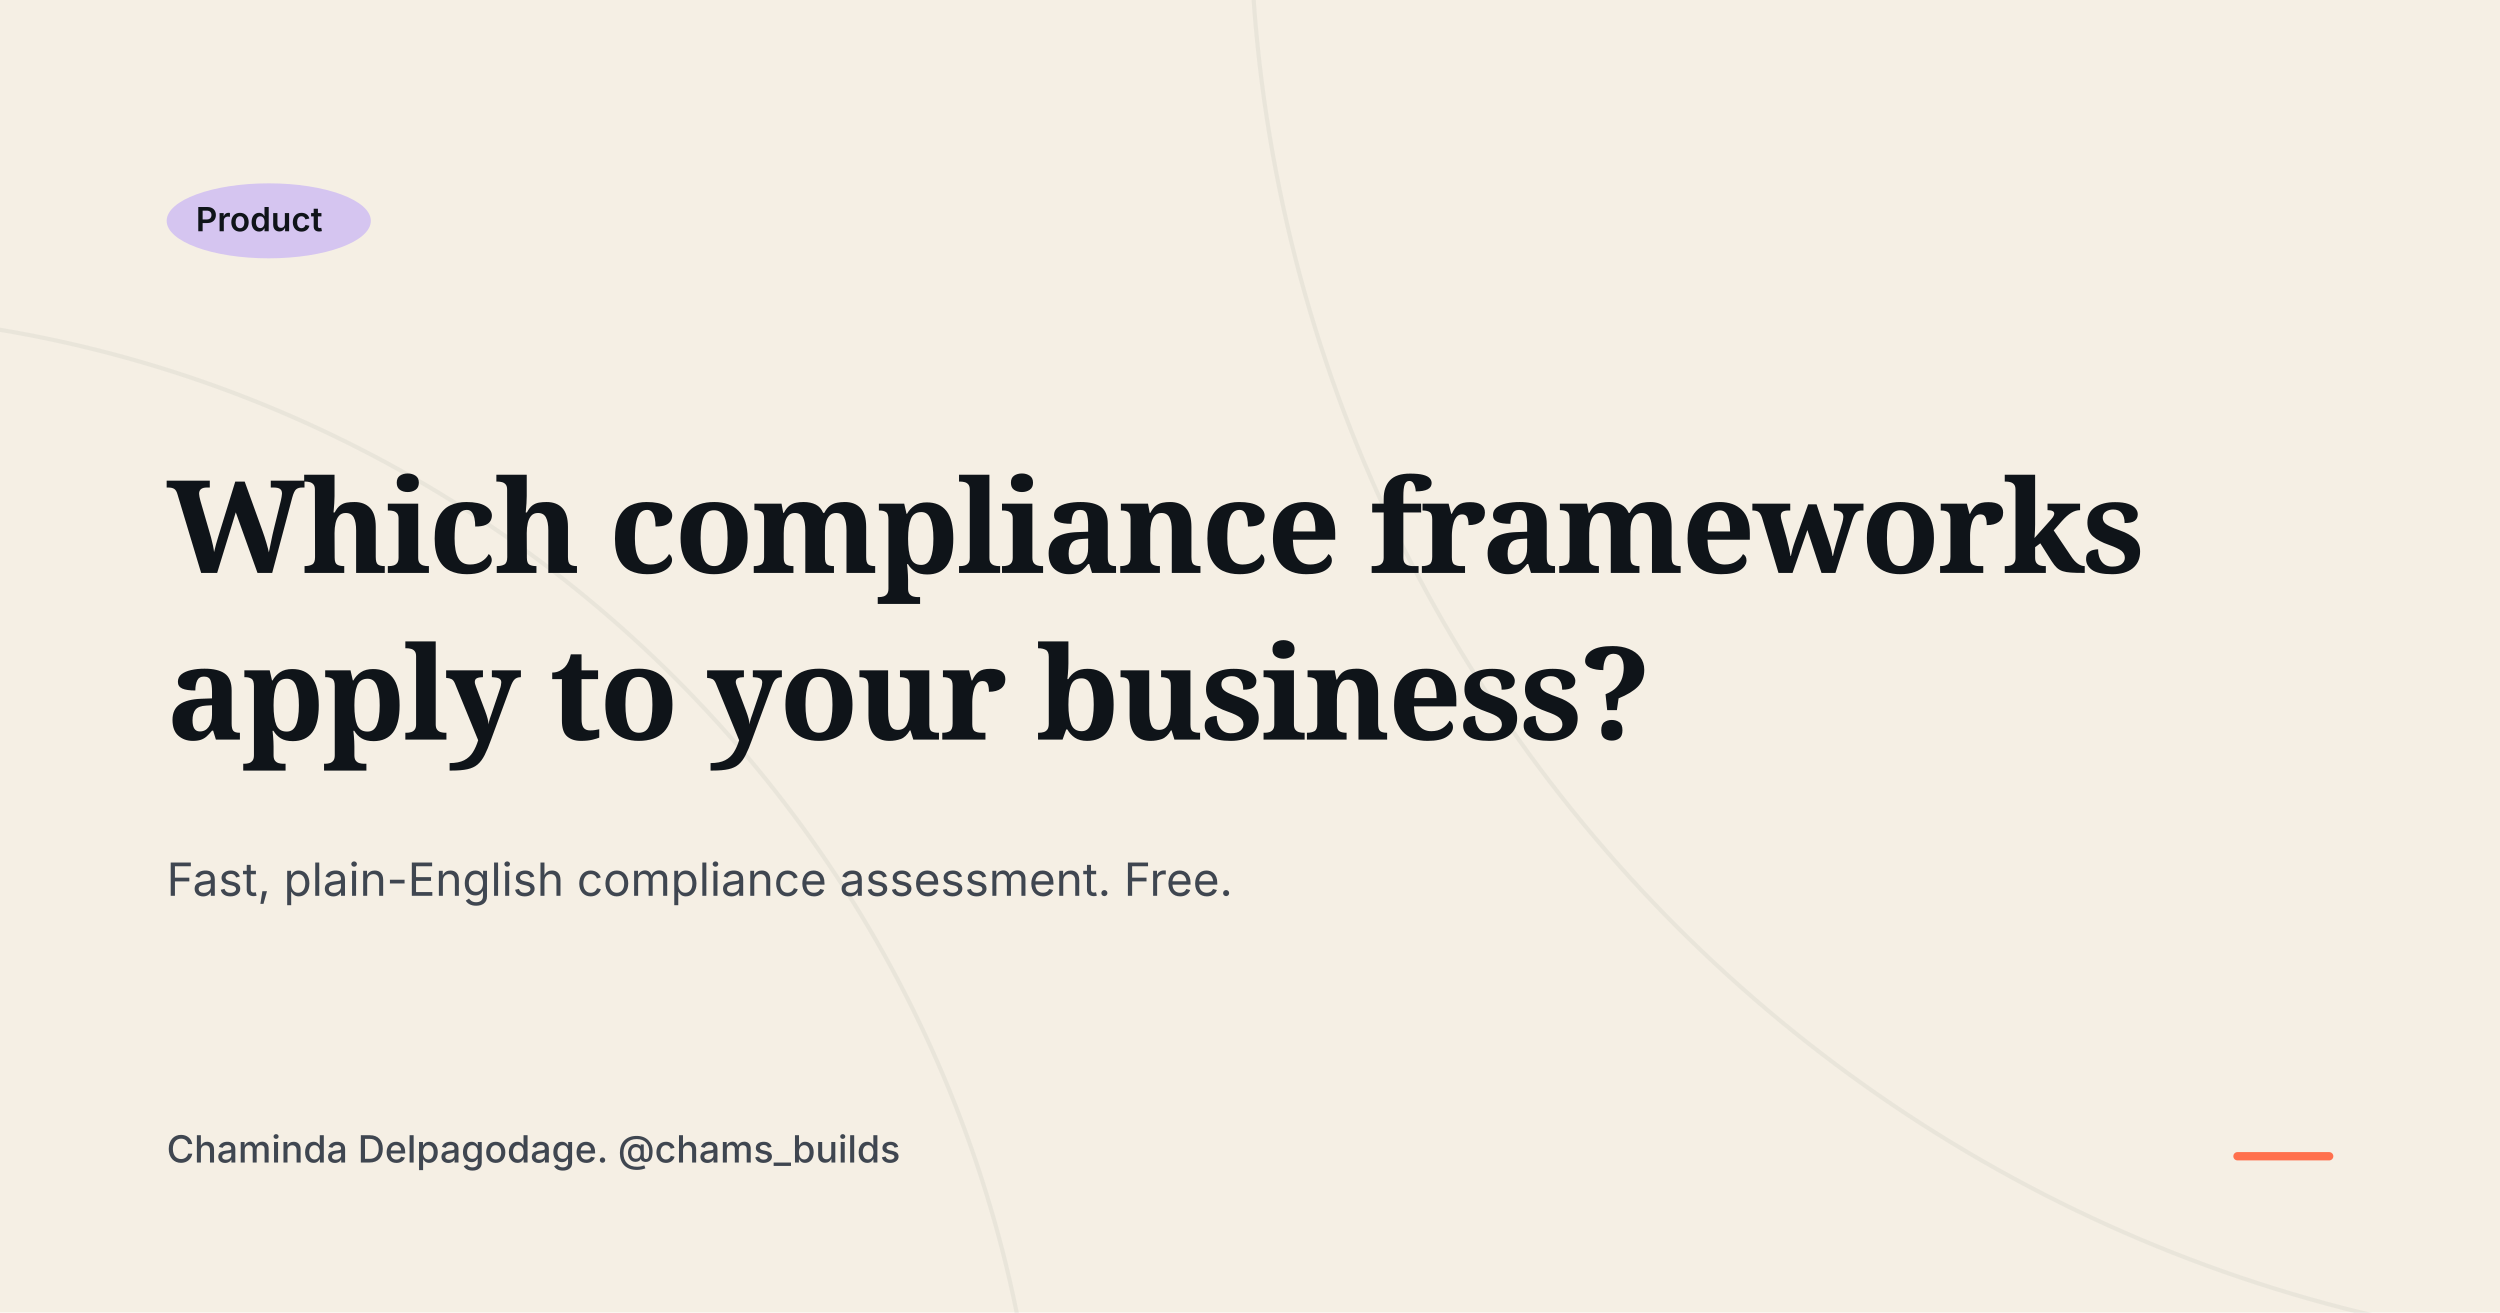
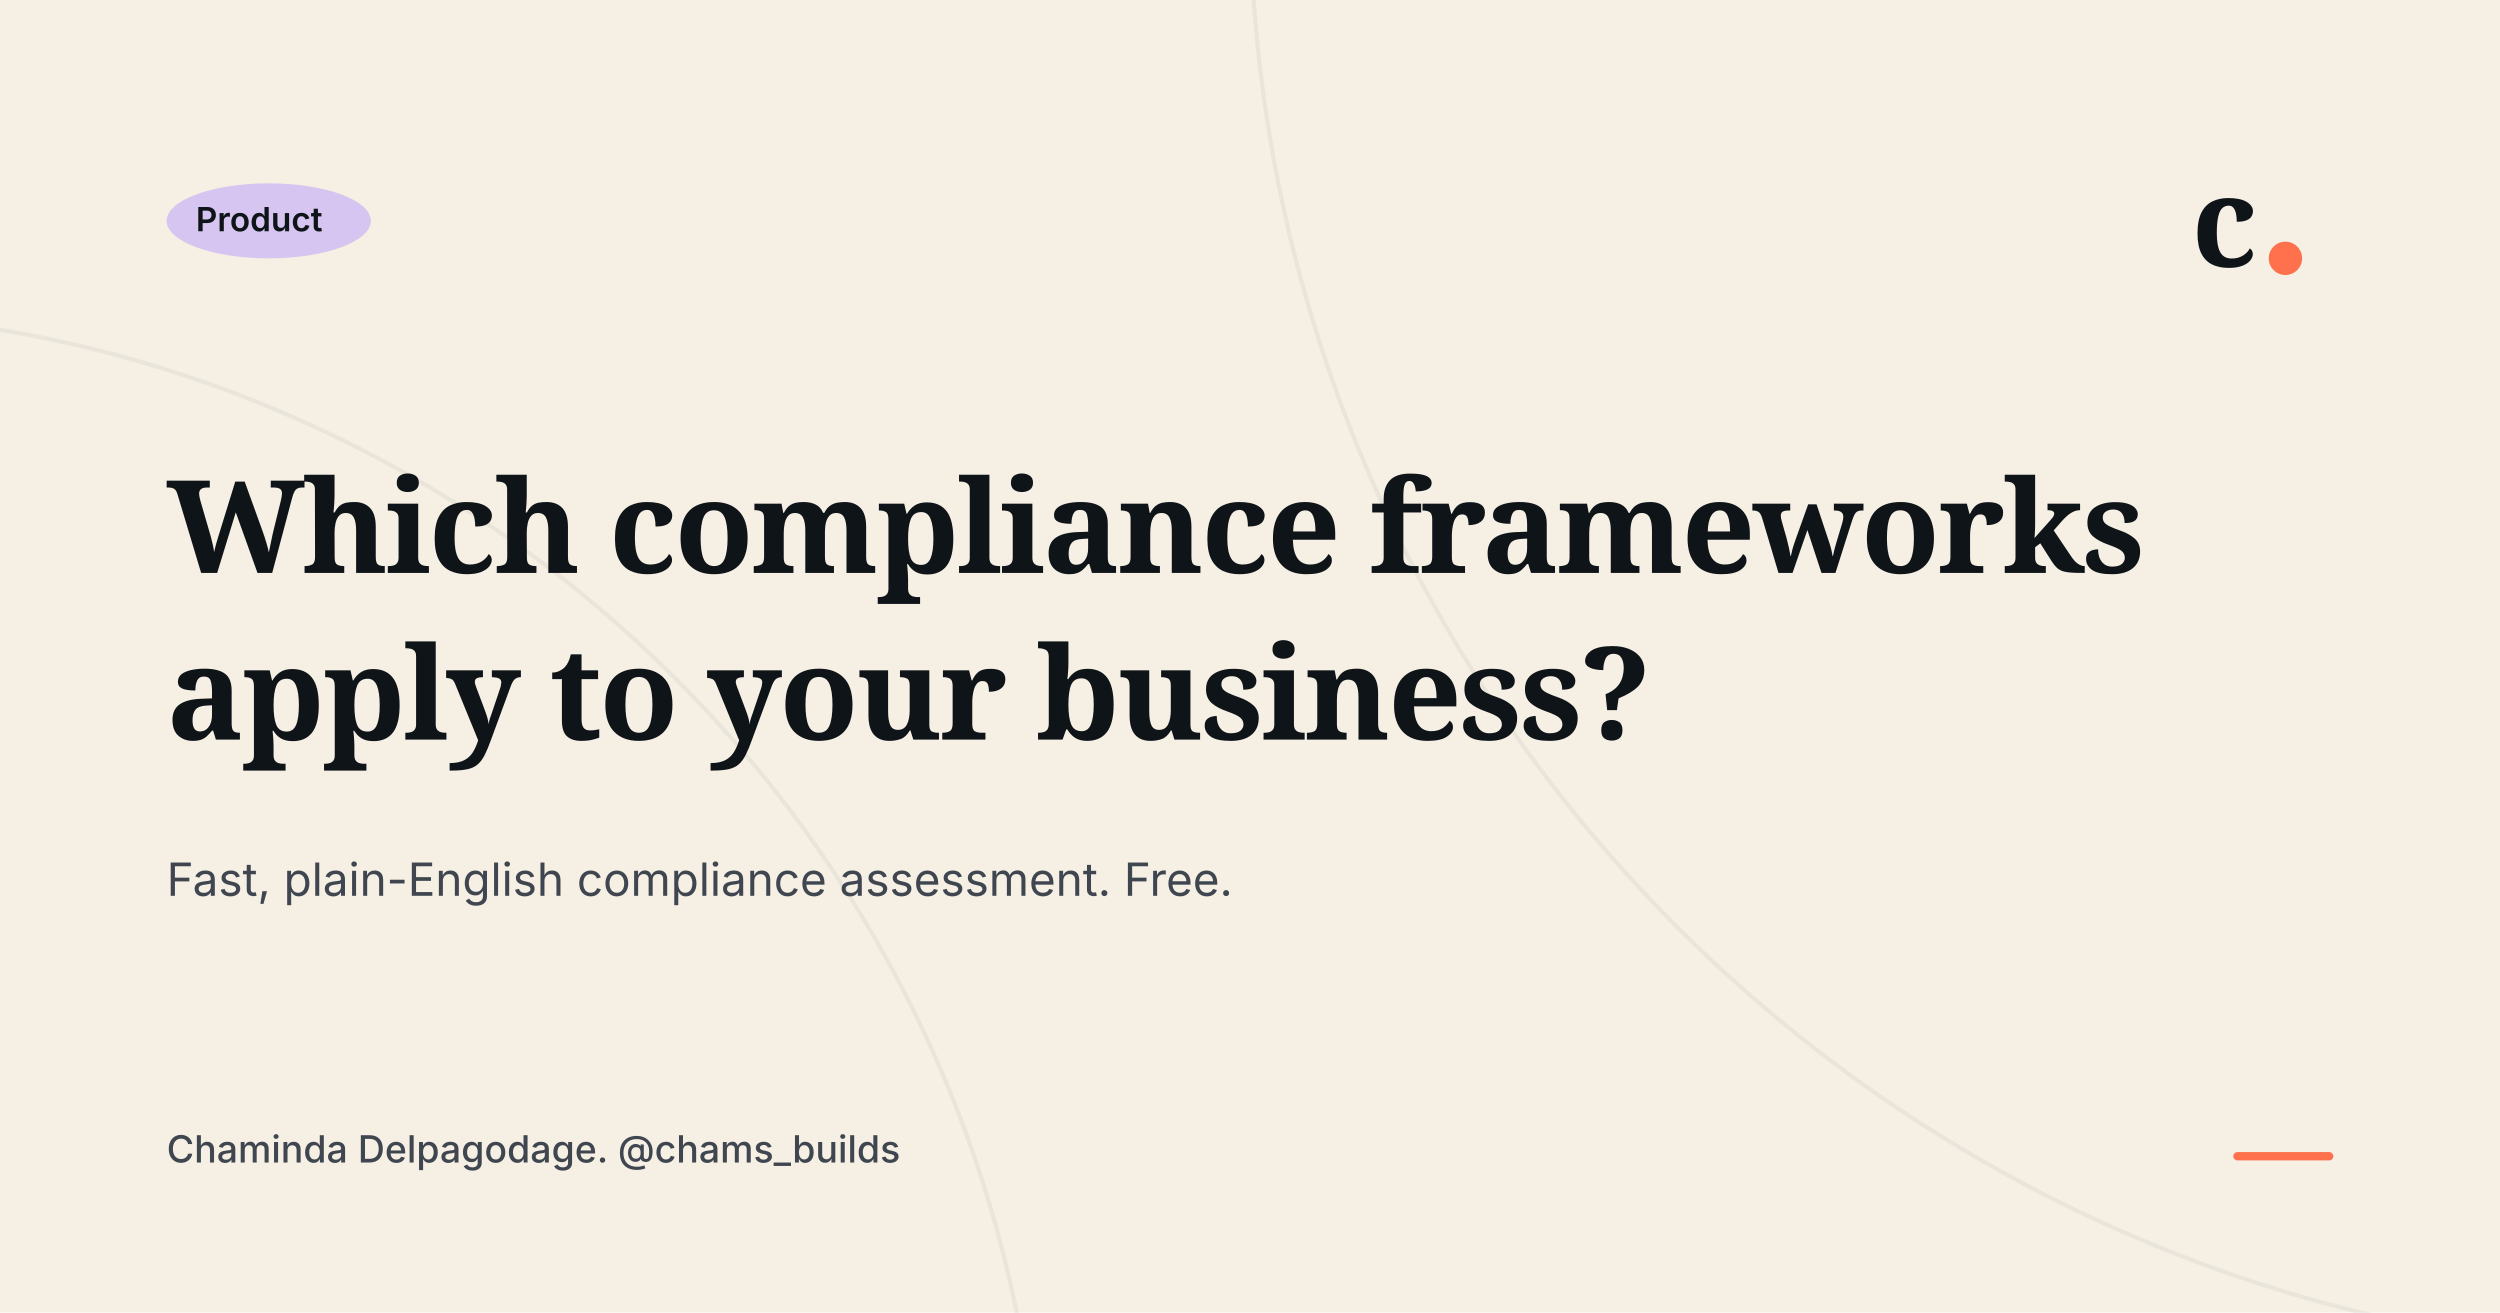
<svg xmlns="http://www.w3.org/2000/svg" width="1200" height="630" viewBox="0 0 1200 630">
  <defs>
    <style>
      .bg      { fill: #F5EFE4; }
      .pill    { fill: #D5C5F0; }
      .label   { font-family: 'Inter', sans-serif; font-weight: 600; font-size: 16px; fill: #0F1419; }
      .headline{ font-family: 'Fraunces', 'Lora', Georgia, serif; font-weight: 600; font-size: 62px; fill: #0F1419; letter-spacing: -1.2px; }
      .sub     { font-family: 'Inter', sans-serif; font-weight: 400; font-size: 22px; fill: #3F4650; }
      .byline  { font-family: 'Inter', sans-serif; font-weight: 500; font-size: 18px; fill: #3F4650; }
      .bar     { fill: #FF704D; }
      .curve   { stroke: rgba(15,20,25,0.05); stroke-width: 2; fill: none; }
    </style>
  </defs>
  <rect class="bg" width="1200" height="630" />
  <circle class="curve" cx="1300" cy="-50" r="700" />
  <circle class="curve" cx="-100" cy="750" r="600" />
  <g transform="translate(80,88)">
    <rect class="pill" x="0" y="0" rx="999" ry="999" width="98" height="36" />
    <text class="label" x="14" y="23">Product</text>
  </g>
  <text class="headline" x="80" y="275">Which compliance frameworks</text>
  <text class="headline" x="80" y="355">apply to your business?</text>
  <text class="sub" x="80" y="430">Fast, plain-English compliance assessment. Free.</text>
  <text class="byline" x="80" y="558">Chaminda Delpagodage. @chams_builds</text>
  <rect class="bar" x="1072" y="553" width="48" height="4" rx="2" ry="2" />
+   <g class="brandmark" transform="translate(1052,128)">
+     <text x="0" y="0" font-family="Fraunces, 'Lora', Georgia, serif" font-weight="600" font-size="60" letter-spacing="-2" fill="#0F1419">c</text>
+     <circle cx="45" cy="-4" r="8" fill="#FF704D" />
+   </g>
</svg>
